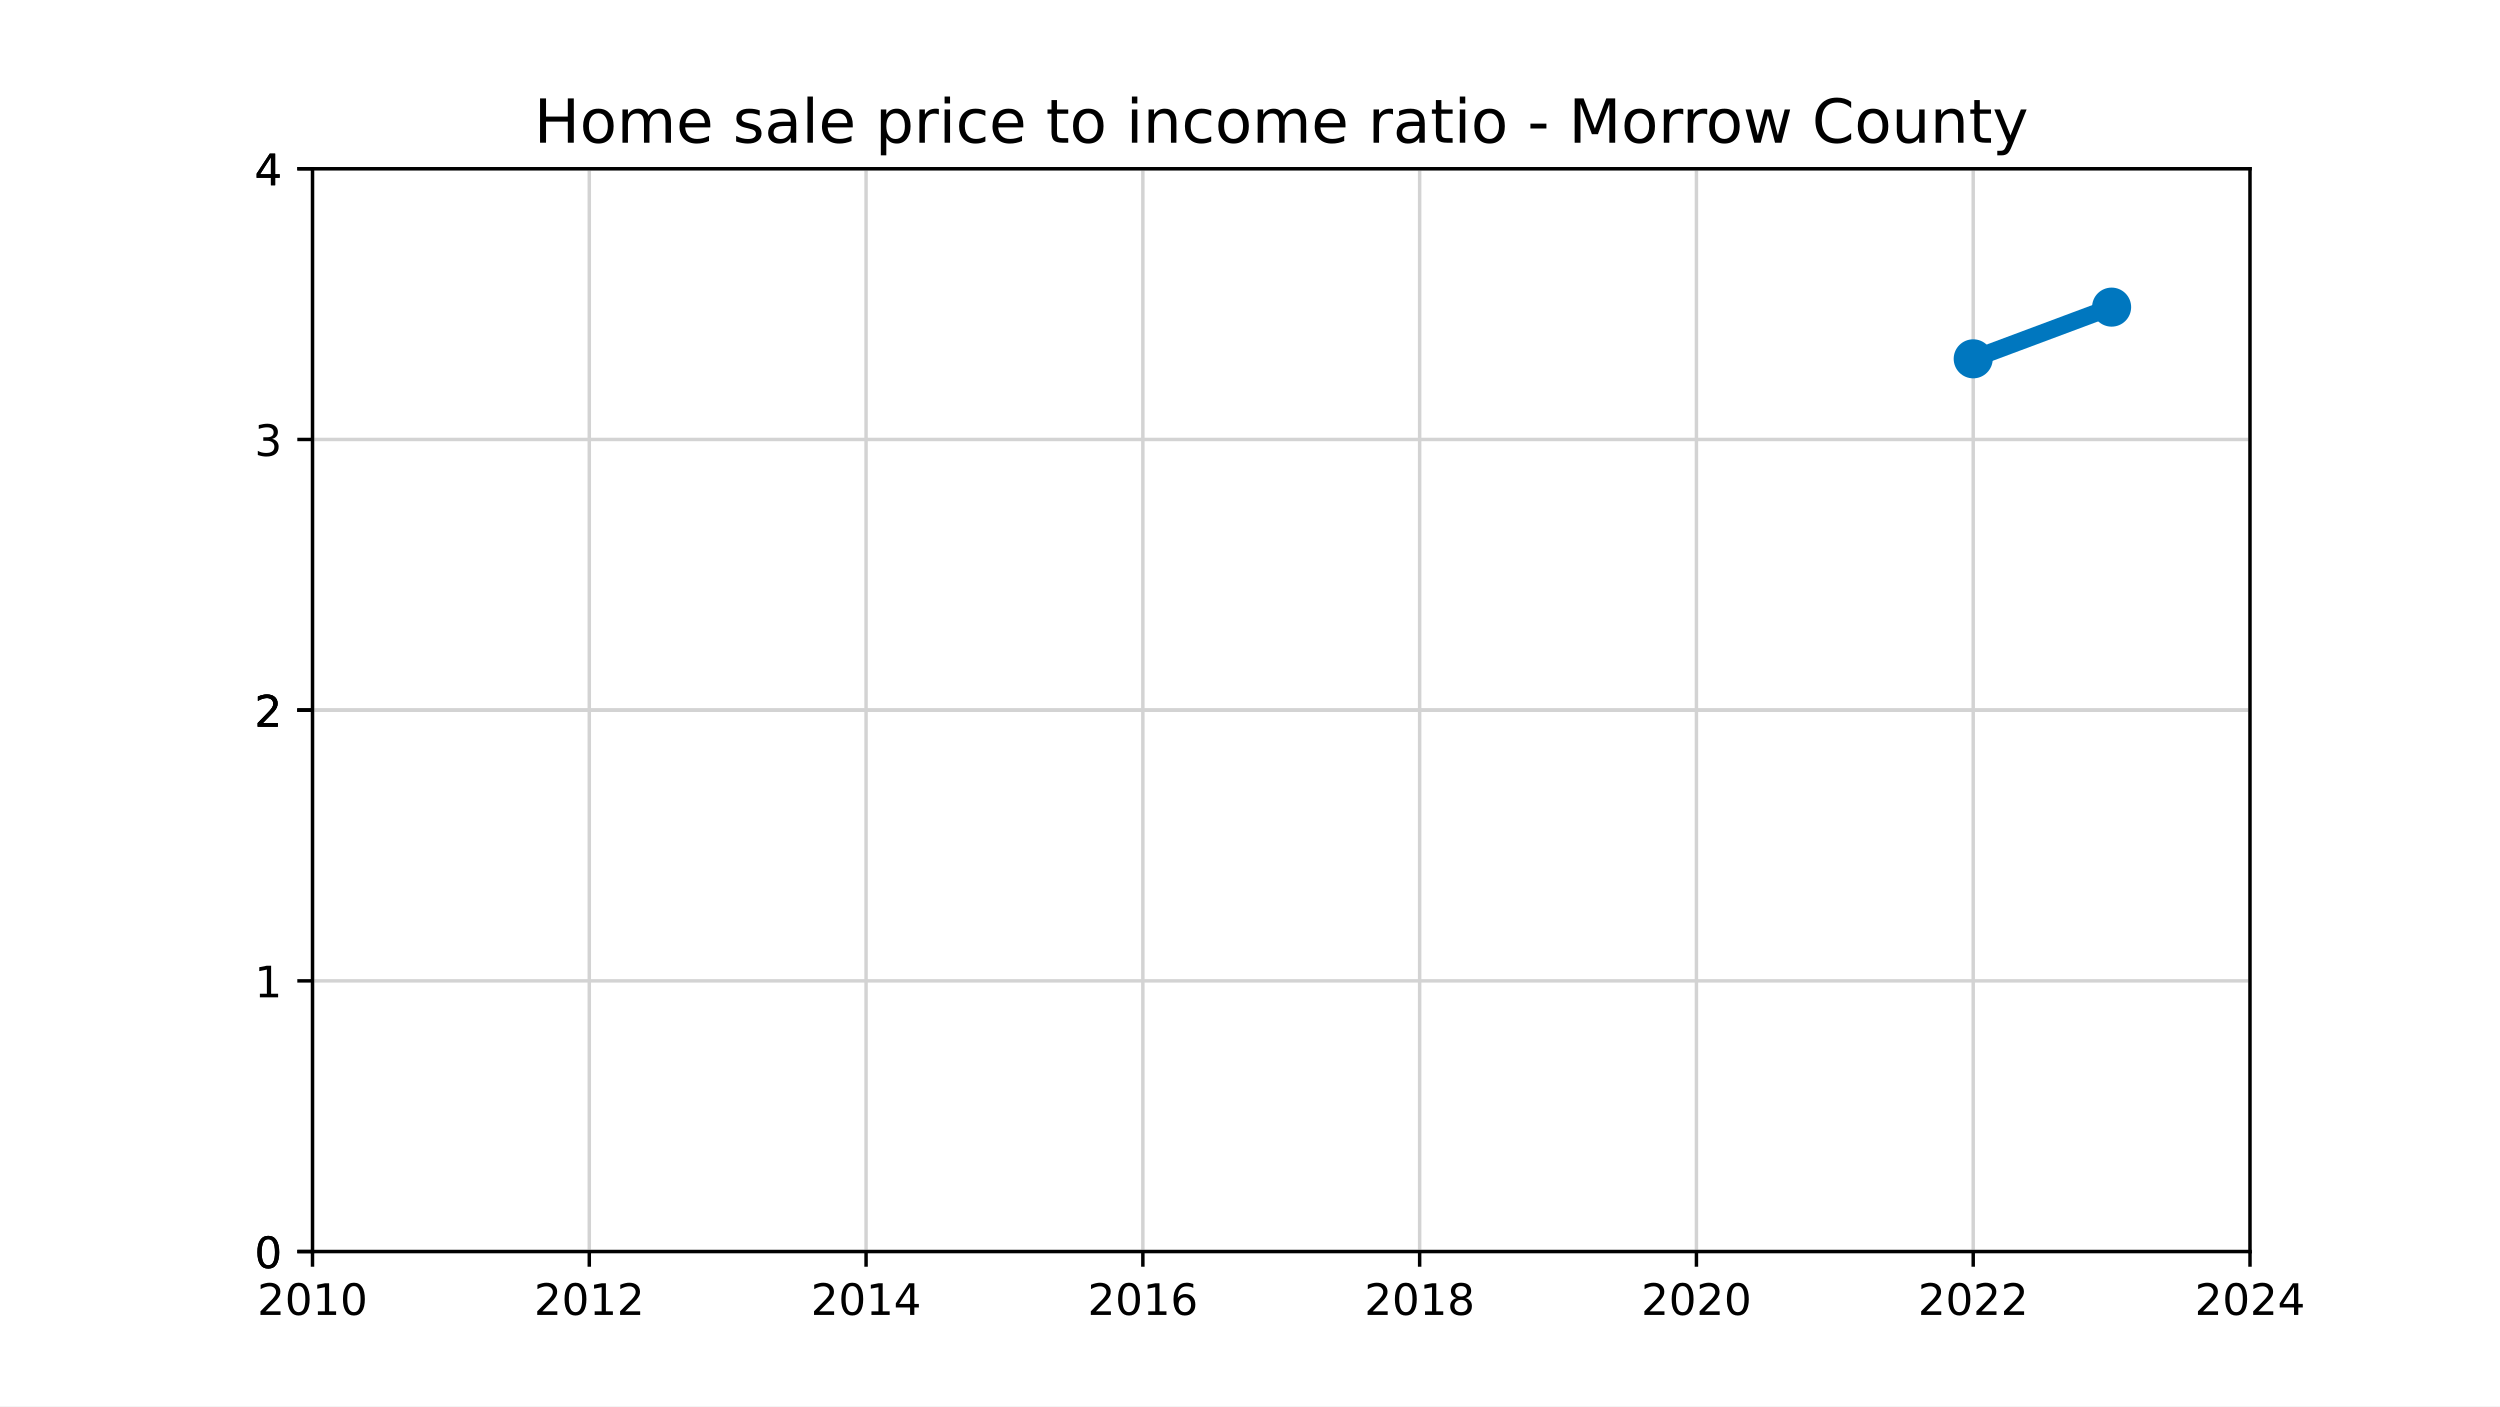
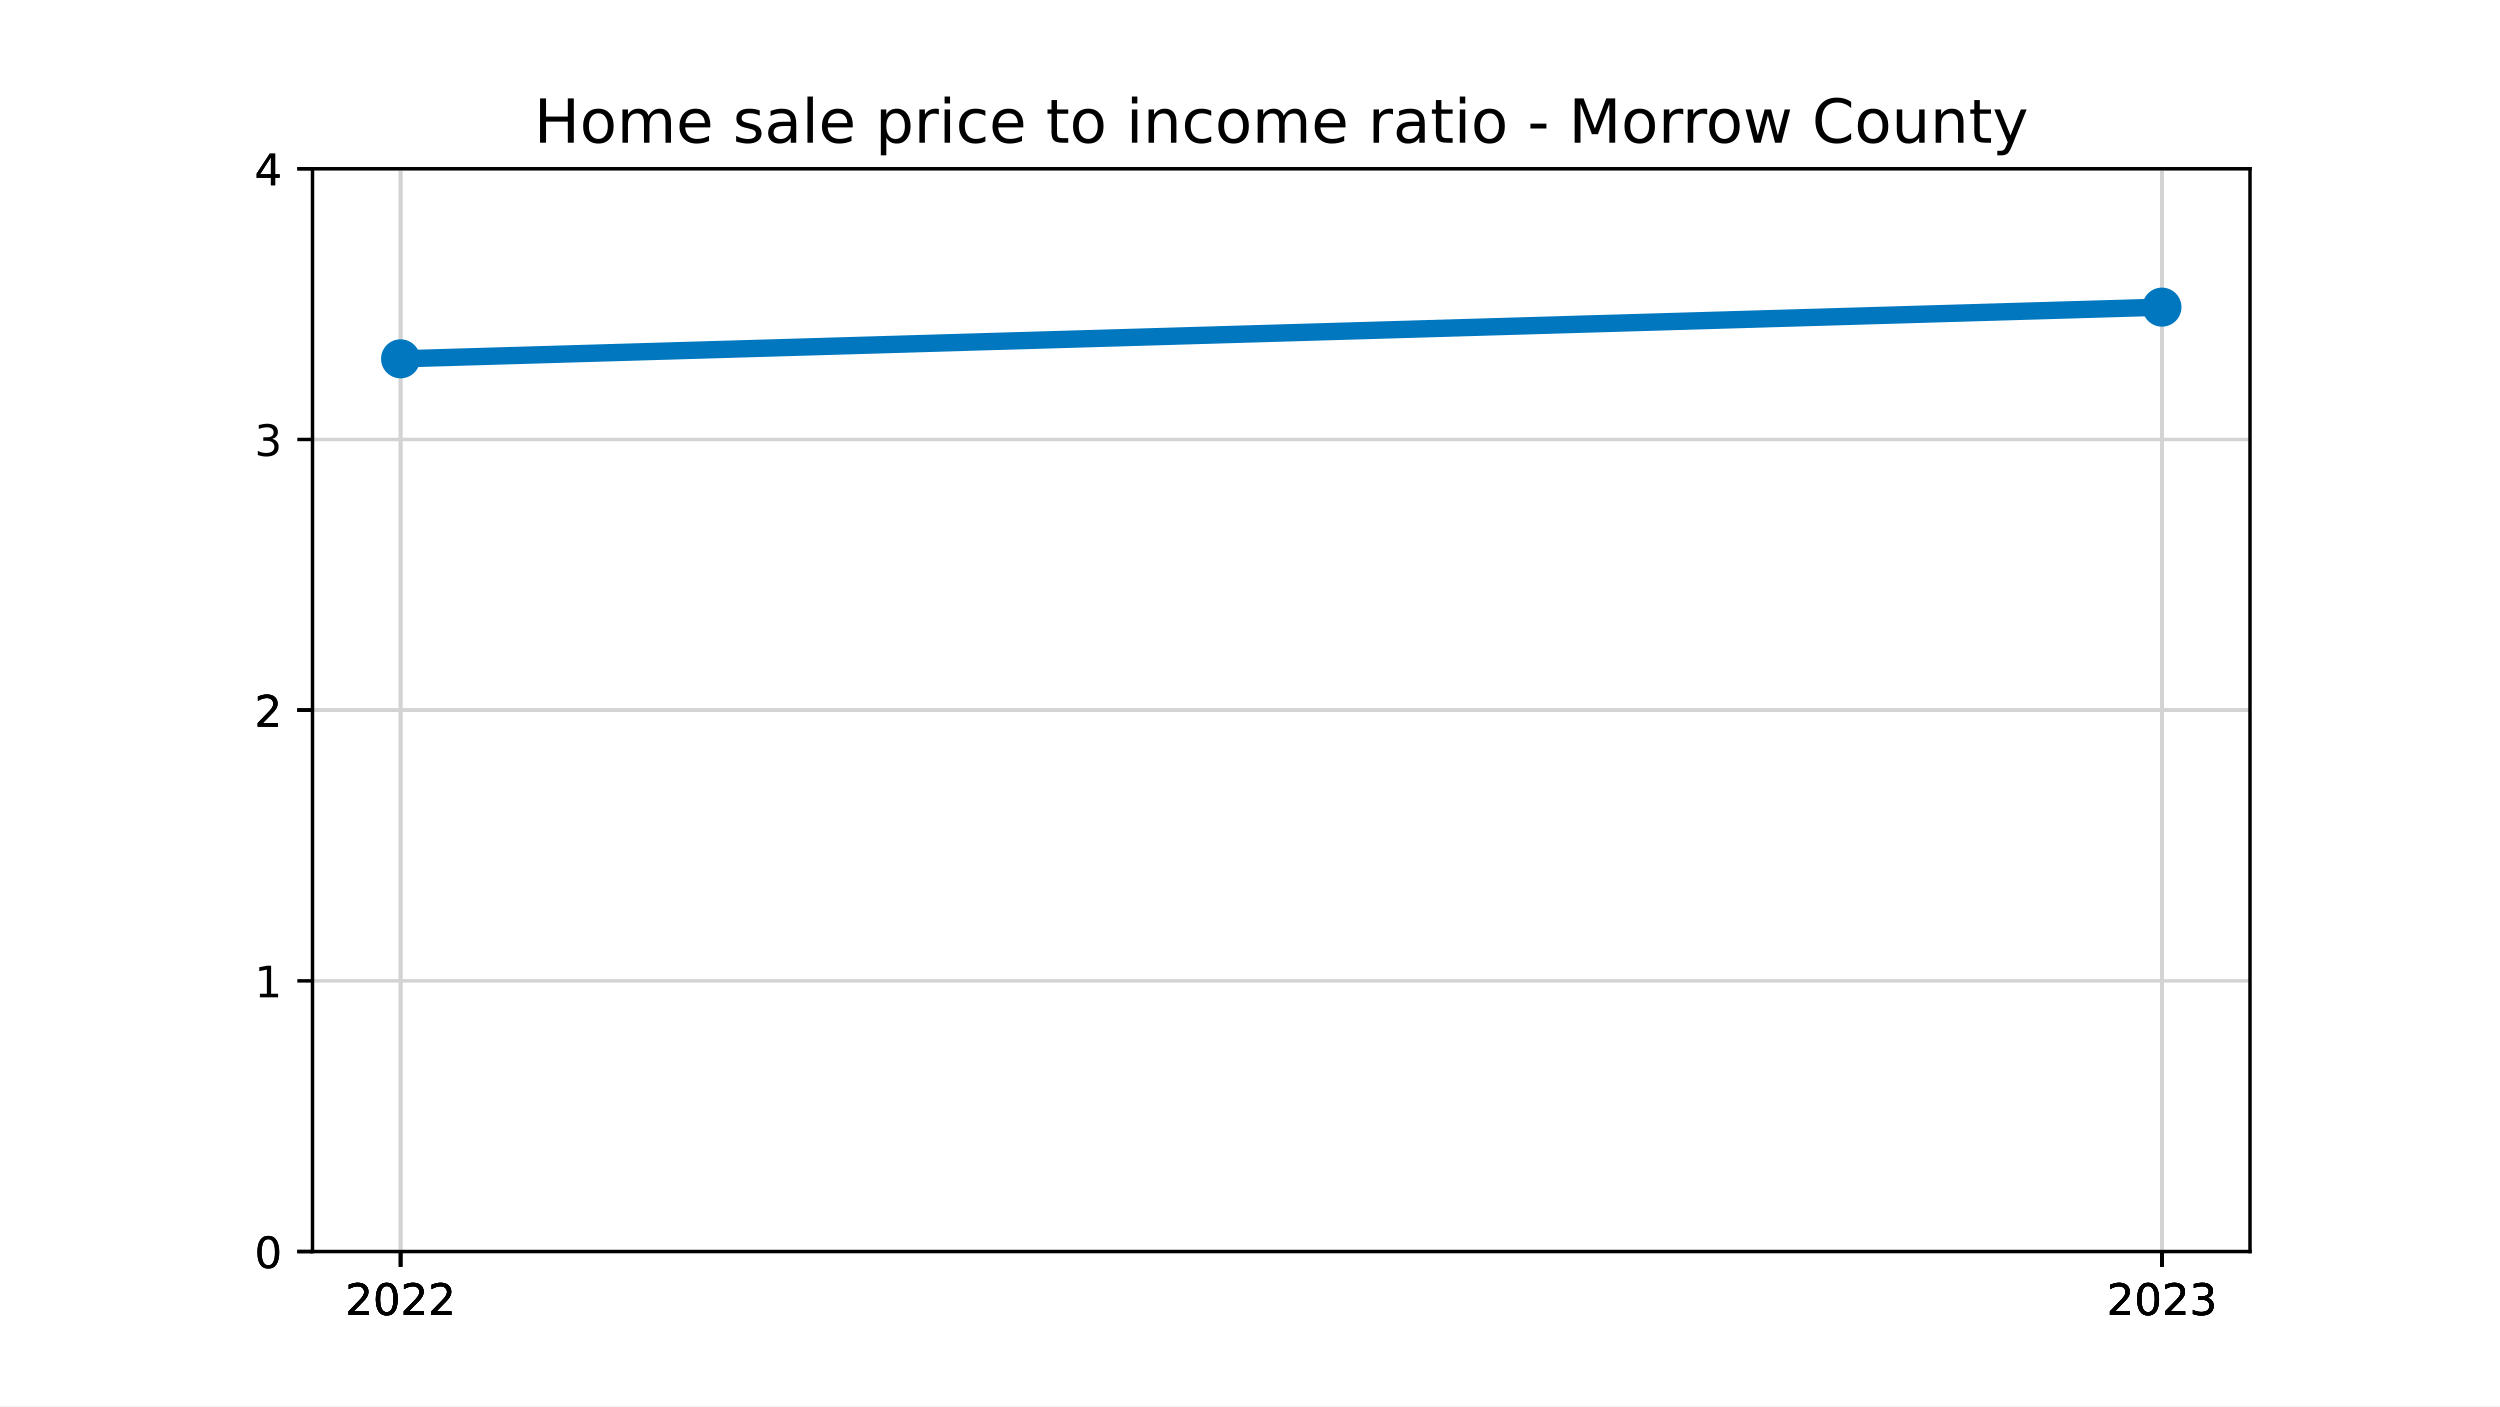
<svg xmlns="http://www.w3.org/2000/svg" xmlns:xlink="http://www.w3.org/1999/xlink" width="576pt" height="324pt" viewBox="0 0 576 324" version="1.1">
  <defs>
    <style type="text/css">*{stroke-linejoin: round; stroke-linecap: butt}</style>
  </defs>
  <g id="figure_1">
    <g id="patch_1">
      <path d="M 0 324  L 576 324  L 576 0  L 0 0  z " style="fill: #ffffff" />
    </g>
    <g id="axes_1">
      <g id="patch_2">
        <path d="M 72 288.36  L 518.4 288.36  L 518.4 38.88  L 72 38.88  z " style="fill: #ffffff" />
      </g>
      <g id="matplotlib.axis_1">
        <g id="xtick_1">
          <g id="line2d_1">
-             <path d="M 72 288.36  L 72 38.88  " clip-path="url(#pfde6b3dc40)" style="fill: none; stroke: #d3d3d3; stroke-width: 0.8; stroke-linecap: square" />
+             <path d="M 92.291 288.36  L 92.291 38.88  " clip-path="url(#p70e490a9c7)" style="fill: none; stroke: #d3d3d3; stroke-width: 0.8; stroke-linecap: square" />
          </g>
          <g id="line2d_2">
            <defs>
-               <path id="m73522b84c6" d="M 0 0  L 0 3.5  " style="stroke: #000000; stroke-width: 0.8" />
+               <path id="m6958d5661b" d="M 0 0  L 0 3.5  " style="stroke: #000000; stroke-width: 0.8" />
            </defs>
            <g>
-               <use xlink:href="#m73522b84c6" x="72" y="288.36" style="stroke: #000000; stroke-width: 0.8" />
+               <use xlink:href="#m6958d5661b" x="92.291" y="288.36" style="stroke: #000000; stroke-width: 0.8" />
            </g>
          </g>
          <g id="text_1">
-             <g transform="translate(59.275 302.9584) scale(0.1 -0.1)">
+             <g transform="translate(79.56591 302.9584) scale(0.1 -0.1)">
              <defs>
                <path id="DejaVuSans-32" d="M 1228 531  L 3431 531  L 3431 0  L 469 0  L 469 531  Q 828 903 1448 1529  Q 2069 2156 2228 2338  Q 2531 2678 2651 2914  Q 2772 3150 2772 3378  Q 2772 3750 2511 3984  Q 2250 4219 1831 4219  Q 1534 4219 1204 4116  Q 875 4013 500 3803  L 500 4441  Q 881 4594 1212 4672  Q 1544 4750 1819 4750  Q 2544 4750 2975 4387  Q 3406 4025 3406 3419  Q 3406 3131 3298 2873  Q 3191 2616 2906 2266  Q 2828 2175 2409 1742  Q 1991 1309 1228 531  z " transform="scale(0.015625)" />
                <path id="DejaVuSans-30" d="M 2034 4250  Q 1547 4250 1301 3770  Q 1056 3291 1056 2328  Q 1056 1369 1301 889  Q 1547 409 2034 409  Q 2525 409 2770 889  Q 3016 1369 3016 2328  Q 3016 3291 2770 3770  Q 2525 4250 2034 4250  z M 2034 4750  Q 2819 4750 3233 4129  Q 3647 3509 3647 2328  Q 3647 1150 3233 529  Q 2819 -91 2034 -91  Q 1250 -91 836 529  Q 422 1150 422 2328  Q 422 3509 836 4129  Q 1250 4750 2034 4750  z " transform="scale(0.015625)" />
+               </defs>
+               <use xlink:href="#DejaVuSans-32" />
+               <use xlink:href="#DejaVuSans-30" x="63.623" />
+               <use xlink:href="#DejaVuSans-32" x="127.246" />
+               <use xlink:href="#DejaVuSans-32" x="190.869" />
+             </g>
+           </g>
+         </g>
+         <g id="xtick_2">
+           <g id="line2d_3">
+             <path d="M 92.291 288.36  L 92.291 38.88  " clip-path="url(#p70e490a9c7)" style="fill: none; stroke: #d3d3d3; stroke-width: 0.8; stroke-linecap: square" />
+           </g>
+           <g id="line2d_4">
+             <g>
+               <use xlink:href="#m6958d5661b" x="92.291" y="288.36" style="stroke: #000000; stroke-width: 0.8" />
+             </g>
+           </g>
+           <g id="text_2">
+             <g transform="translate(79.56591 302.9584) scale(0.1 -0.1)">
+               <use xlink:href="#DejaVuSans-32" />
+               <use xlink:href="#DejaVuSans-30" x="63.623" />
+               <use xlink:href="#DejaVuSans-32" x="127.246" />
+               <use xlink:href="#DejaVuSans-32" x="190.869" />
+             </g>
+           </g>
+         </g>
+         <g id="xtick_3">
+           <g id="line2d_5">
+             <path d="M 92.291 288.36  L 92.291 38.88  " clip-path="url(#p70e490a9c7)" style="fill: none; stroke: #d3d3d3; stroke-width: 0.8; stroke-linecap: square" />
+           </g>
+           <g id="line2d_6">
+             <g>
+               <use xlink:href="#m6958d5661b" x="92.291" y="288.36" style="stroke: #000000; stroke-width: 0.8" />
+             </g>
+           </g>
+           <g id="text_3">
+             <g transform="translate(79.56591 302.9584) scale(0.1 -0.1)">
+               <use xlink:href="#DejaVuSans-32" />
+               <use xlink:href="#DejaVuSans-30" x="63.623" />
+               <use xlink:href="#DejaVuSans-32" x="127.246" />
+               <use xlink:href="#DejaVuSans-32" x="190.869" />
+             </g>
+           </g>
+         </g>
+         <g id="xtick_4">
+           <g id="line2d_7">
+             <path d="M 92.291 288.36  L 92.291 38.88  " clip-path="url(#p70e490a9c7)" style="fill: none; stroke: #d3d3d3; stroke-width: 0.8; stroke-linecap: square" />
+           </g>
+           <g id="line2d_8">
+             <g>
+               <use xlink:href="#m6958d5661b" x="92.291" y="288.36" style="stroke: #000000; stroke-width: 0.8" />
+             </g>
+           </g>
+           <g id="text_4">
+             <g transform="translate(79.56591 302.9584) scale(0.1 -0.1)">
+               <use xlink:href="#DejaVuSans-32" />
+               <use xlink:href="#DejaVuSans-30" x="63.623" />
+               <use xlink:href="#DejaVuSans-32" x="127.246" />
+               <use xlink:href="#DejaVuSans-32" x="190.869" />
+             </g>
+           </g>
+         </g>
+         <g id="xtick_5">
+           <g id="line2d_9">
+             <path d="M 498.109 288.36  L 498.109 38.88  " clip-path="url(#p70e490a9c7)" style="fill: none; stroke: #d3d3d3; stroke-width: 0.8; stroke-linecap: square" />
+           </g>
+           <g id="line2d_10">
+             <g>
+               <use xlink:href="#m6958d5661b" x="498.109" y="288.36" style="stroke: #000000; stroke-width: 0.8" />
+             </g>
+           </g>
+           <g id="text_5">
+             <g transform="translate(485.3841 302.9584) scale(0.1 -0.1)">
+               <defs>
+                 <path id="DejaVuSans-33" d="M 2597 2516  Q 3050 2419 3304 2112  Q 3559 1806 3559 1356  Q 3559 666 3084 287  Q 2609 -91 1734 -91  Q 1441 -91 1130 -33  Q 819 25 488 141  L 488 750  Q 750 597 1062 519  Q 1375 441 1716 441  Q 2309 441 2620 675  Q 2931 909 2931 1356  Q 2931 1769 2642 2001  Q 2353 2234 1838 2234  L 1294 2234  L 1294 2753  L 1863 2753  Q 2328 2753 2575 2939  Q 2822 3125 2822 3475  Q 2822 3834 2567 4026  Q 2313 4219 1838 4219  Q 1578 4219 1281 4162  Q 984 4106 628 3988  L 628 4550  Q 988 4650 1302 4700  Q 1616 4750 1894 4750  Q 2613 4750 3031 4423  Q 3450 4097 3450 3541  Q 3450 3153 3228 2886  Q 3006 2619 2597 2516  z " transform="scale(0.015625)" />
+               </defs>
+               <use xlink:href="#DejaVuSans-32" />
+               <use xlink:href="#DejaVuSans-30" x="63.623" />
+               <use xlink:href="#DejaVuSans-32" x="127.246" />
+               <use xlink:href="#DejaVuSans-33" x="190.869" />
+             </g>
+           </g>
+         </g>
+         <g id="xtick_6">
+           <g id="line2d_11">
+             <path d="M 498.109 288.36  L 498.109 38.88  " clip-path="url(#p70e490a9c7)" style="fill: none; stroke: #d3d3d3; stroke-width: 0.8; stroke-linecap: square" />
+           </g>
+           <g id="line2d_12">
+             <g>
+               <use xlink:href="#m6958d5661b" x="498.109" y="288.36" style="stroke: #000000; stroke-width: 0.8" />
+             </g>
+           </g>
+           <g id="text_6">
+             <g transform="translate(485.3841 302.9584) scale(0.1 -0.1)">
+               <use xlink:href="#DejaVuSans-32" />
+               <use xlink:href="#DejaVuSans-30" x="63.623" />
+               <use xlink:href="#DejaVuSans-32" x="127.246" />
+               <use xlink:href="#DejaVuSans-33" x="190.869" />
+             </g>
+           </g>
+         </g>
+         <g id="xtick_7">
+           <g id="line2d_13">
+             <path d="M 498.109 288.36  L 498.109 38.88  " clip-path="url(#p70e490a9c7)" style="fill: none; stroke: #d3d3d3; stroke-width: 0.8; stroke-linecap: square" />
+           </g>
+           <g id="line2d_14">
+             <g>
+               <use xlink:href="#m6958d5661b" x="498.109" y="288.36" style="stroke: #000000; stroke-width: 0.8" />
+             </g>
+           </g>
+           <g id="text_7">
+             <g transform="translate(485.3841 302.9584) scale(0.1 -0.1)">
+               <use xlink:href="#DejaVuSans-32" />
+               <use xlink:href="#DejaVuSans-30" x="63.623" />
+               <use xlink:href="#DejaVuSans-32" x="127.246" />
+               <use xlink:href="#DejaVuSans-33" x="190.869" />
+             </g>
+           </g>
+         </g>
+         <g id="xtick_8">
+           <g id="line2d_15">
+             <path d="M 498.109 288.36  L 498.109 38.88  " clip-path="url(#p70e490a9c7)" style="fill: none; stroke: #d3d3d3; stroke-width: 0.8; stroke-linecap: square" />
+           </g>
+           <g id="line2d_16">
+             <g>
+               <use xlink:href="#m6958d5661b" x="498.109" y="288.36" style="stroke: #000000; stroke-width: 0.8" />
+             </g>
+           </g>
+           <g id="text_8">
+             <g transform="translate(485.3841 302.9584) scale(0.1 -0.1)">
+               <use xlink:href="#DejaVuSans-32" />
+               <use xlink:href="#DejaVuSans-30" x="63.623" />
+               <use xlink:href="#DejaVuSans-32" x="127.246" />
+               <use xlink:href="#DejaVuSans-33" x="190.869" />
+             </g>
+           </g>
+         </g>
+       </g>
+       <g id="matplotlib.axis_2">
+         <g id="ytick_1">
+           <g id="line2d_17">
+             <path d="M 72 288.36  L 518.4 288.36  " clip-path="url(#p70e490a9c7)" style="fill: none; stroke: #d3d3d3; stroke-width: 0.8; stroke-linecap: square" />
+           </g>
+           <g id="line2d_18">
+             <defs>
+               <path id="m195779fd6b" d="M 0 0  L -3.5 0  " style="stroke: #000000; stroke-width: 0.8" />
+             </defs>
+             <g>
+               <use xlink:href="#m195779fd6b" x="72" y="288.36" style="stroke: #000000; stroke-width: 0.8" />
+             </g>
+           </g>
+           <g id="text_9">
+             <g transform="translate(58.6375 292.1592) scale(0.1 -0.1)">
+               <use xlink:href="#DejaVuSans-30" />
+             </g>
+           </g>
+         </g>
+         <g id="ytick_2">
+           <g id="line2d_19">
+             <path d="M 72 288.36  L 518.4 288.36  " clip-path="url(#p70e490a9c7)" style="fill: none; stroke: #d3d3d3; stroke-width: 0.8; stroke-linecap: square" />
+           </g>
+           <g id="line2d_20">
+             <g>
+               <use xlink:href="#m195779fd6b" x="72" y="288.36" style="stroke: #000000; stroke-width: 0.8" />
+             </g>
+           </g>
+           <g id="text_10">
+             <g transform="translate(58.6375 292.1592) scale(0.1 -0.1)">
+               <use xlink:href="#DejaVuSans-30" />
+             </g>
+           </g>
+         </g>
+         <g id="ytick_3">
+           <g id="line2d_21">
+             <path d="M 72 225.99  L 518.4 225.99  " clip-path="url(#p70e490a9c7)" style="fill: none; stroke: #d3d3d3; stroke-width: 0.8; stroke-linecap: square" />
+           </g>
+           <g id="line2d_22">
+             <g>
+               <use xlink:href="#m195779fd6b" x="72" y="225.99" style="stroke: #000000; stroke-width: 0.8" />
+             </g>
+           </g>
+           <g id="text_11">
+             <g transform="translate(58.6375 229.7892) scale(0.1 -0.1)">
+               <defs>
                <path id="DejaVuSans-31" d="M 794 531  L 1825 531  L 1825 4091  L 703 3866  L 703 4441  L 1819 4666  L 2450 4666  L 2450 531  L 3481 531  L 3481 0  L 794 0  L 794 531  z " transform="scale(0.015625)" />
              </defs>
-               <use xlink:href="#DejaVuSans-32" />
-               <use xlink:href="#DejaVuSans-30" x="63.623" />
-               <use xlink:href="#DejaVuSans-31" x="127.246" />
-               <use xlink:href="#DejaVuSans-30" x="190.869" />
-             </g>
-           </g>
-         </g>
-         <g id="xtick_2">
-           <g id="line2d_3">
-             <path d="M 135.771 288.36  L 135.771 38.88  " clip-path="url(#pfde6b3dc40)" style="fill: none; stroke: #d3d3d3; stroke-width: 0.8; stroke-linecap: square" />
-           </g>
-           <g id="line2d_4">
-             <g>
-               <use xlink:href="#m73522b84c6" x="135.771" y="288.36" style="stroke: #000000; stroke-width: 0.8" />
-             </g>
-           </g>
-           <g id="text_2">
-             <g transform="translate(123.0464 302.9584) scale(0.1 -0.1)">
-               <use xlink:href="#DejaVuSans-32" />
-               <use xlink:href="#DejaVuSans-30" x="63.623" />
-               <use xlink:href="#DejaVuSans-31" x="127.246" />
-               <use xlink:href="#DejaVuSans-32" x="190.869" />
-             </g>
-           </g>
-         </g>
-         <g id="xtick_3">
-           <g id="line2d_5">
-             <path d="M 199.543 288.36  L 199.543 38.88  " clip-path="url(#pfde6b3dc40)" style="fill: none; stroke: #d3d3d3; stroke-width: 0.8; stroke-linecap: square" />
-           </g>
-           <g id="line2d_6">
-             <g>
-               <use xlink:href="#m73522b84c6" x="199.543" y="288.36" style="stroke: #000000; stroke-width: 0.8" />
-             </g>
-           </g>
-           <g id="text_3">
-             <g transform="translate(186.8179 302.9584) scale(0.1 -0.1)">
+               <use xlink:href="#DejaVuSans-31" />
+             </g>
+           </g>
+         </g>
+         <g id="ytick_4">
+           <g id="line2d_23">
+             <path d="M 72 163.62  L 518.4 163.62  " clip-path="url(#p70e490a9c7)" style="fill: none; stroke: #d3d3d3; stroke-width: 0.8; stroke-linecap: square" />
+           </g>
+           <g id="line2d_24">
+             <g>
+               <use xlink:href="#m195779fd6b" x="72" y="163.62" style="stroke: #000000; stroke-width: 0.8" />
+             </g>
+           </g>
+           <g id="text_12">
+             <g transform="translate(58.6375 167.4192) scale(0.1 -0.1)">
+               <use xlink:href="#DejaVuSans-32" />
+             </g>
+           </g>
+         </g>
+         <g id="ytick_5">
+           <g id="line2d_25">
+             <path d="M 72 163.62  L 518.4 163.62  " clip-path="url(#p70e490a9c7)" style="fill: none; stroke: #d3d3d3; stroke-width: 0.8; stroke-linecap: square" />
+           </g>
+           <g id="line2d_26">
+             <g>
+               <use xlink:href="#m195779fd6b" x="72" y="163.62" style="stroke: #000000; stroke-width: 0.8" />
+             </g>
+           </g>
+           <g id="text_13">
+             <g transform="translate(58.6375 167.4192) scale(0.1 -0.1)">
+               <use xlink:href="#DejaVuSans-32" />
+             </g>
+           </g>
+         </g>
+         <g id="ytick_6">
+           <g id="line2d_27">
+             <path d="M 72 163.62  L 518.4 163.62  " clip-path="url(#p70e490a9c7)" style="fill: none; stroke: #d3d3d3; stroke-width: 0.8; stroke-linecap: square" />
+           </g>
+           <g id="line2d_28">
+             <g>
+               <use xlink:href="#m195779fd6b" x="72" y="163.62" style="stroke: #000000; stroke-width: 0.8" />
+             </g>
+           </g>
+           <g id="text_14">
+             <g transform="translate(58.6375 167.4192) scale(0.1 -0.1)">
+               <use xlink:href="#DejaVuSans-32" />
+             </g>
+           </g>
+         </g>
+         <g id="ytick_7">
+           <g id="line2d_29">
+             <path d="M 72 101.25  L 518.4 101.25  " clip-path="url(#p70e490a9c7)" style="fill: none; stroke: #d3d3d3; stroke-width: 0.8; stroke-linecap: square" />
+           </g>
+           <g id="line2d_30">
+             <g>
+               <use xlink:href="#m195779fd6b" x="72" y="101.25" style="stroke: #000000; stroke-width: 0.8" />
+             </g>
+           </g>
+           <g id="text_15">
+             <g transform="translate(58.6375 105.0492) scale(0.1 -0.1)">
+               <use xlink:href="#DejaVuSans-33" />
+             </g>
+           </g>
+         </g>
+         <g id="ytick_8">
+           <g id="line2d_31">
+             <path d="M 72 38.88  L 518.4 38.88  " clip-path="url(#p70e490a9c7)" style="fill: none; stroke: #d3d3d3; stroke-width: 0.8; stroke-linecap: square" />
+           </g>
+           <g id="line2d_32">
+             <g>
+               <use xlink:href="#m195779fd6b" x="72" y="38.88" style="stroke: #000000; stroke-width: 0.8" />
+             </g>
+           </g>
+           <g id="text_16">
+             <g transform="translate(58.6375 42.67922) scale(0.1 -0.1)">
              <defs>
                <path id="DejaVuSans-34" d="M 2419 4116  L 825 1625  L 2419 1625  L 2419 4116  z M 2253 4666  L 3047 4666  L 3047 1625  L 3713 1625  L 3713 1100  L 3047 1100  L 3047 0  L 2419 0  L 2419 1100  L 313 1100  L 313 1709  L 2253 4666  z " transform="scale(0.015625)" />
              </defs>
-               <use xlink:href="#DejaVuSans-32" />
-               <use xlink:href="#DejaVuSans-30" x="63.623" />
-               <use xlink:href="#DejaVuSans-31" x="127.246" />
-               <use xlink:href="#DejaVuSans-34" x="190.869" />
-             </g>
-           </g>
-         </g>
-         <g id="xtick_4">
-           <g id="line2d_7">
-             <path d="M 263.314 288.36  L 263.314 38.88  " clip-path="url(#pfde6b3dc40)" style="fill: none; stroke: #d3d3d3; stroke-width: 0.8; stroke-linecap: square" />
-           </g>
-           <g id="line2d_8">
-             <g>
-               <use xlink:href="#m73522b84c6" x="263.314" y="288.36" style="stroke: #000000; stroke-width: 0.8" />
-             </g>
-           </g>
-           <g id="text_4">
-             <g transform="translate(250.5893 302.9584) scale(0.1 -0.1)">
-               <defs>
-                 <path id="DejaVuSans-36" d="M 2113 2584  Q 1688 2584 1439 2293  Q 1191 2003 1191 1497  Q 1191 994 1439 701  Q 1688 409 2113 409  Q 2538 409 2786 701  Q 3034 994 3034 1497  Q 3034 2003 2786 2293  Q 2538 2584 2113 2584  z M 3366 4563  L 3366 3988  Q 3128 4100 2886 4159  Q 2644 4219 2406 4219  Q 1781 4219 1451 3797  Q 1122 3375 1075 2522  Q 1259 2794 1537 2939  Q 1816 3084 2150 3084  Q 2853 3084 3261 2657  Q 3669 2231 3669 1497  Q 3669 778 3244 343  Q 2819 -91 2113 -91  Q 1303 -91 875 529  Q 447 1150 447 2328  Q 447 3434 972 4092  Q 1497 4750 2381 4750  Q 2619 4750 2861 4703  Q 3103 4656 3366 4563  z " transform="scale(0.015625)" />
-               </defs>
-               <use xlink:href="#DejaVuSans-32" />
-               <use xlink:href="#DejaVuSans-30" x="63.623" />
-               <use xlink:href="#DejaVuSans-31" x="127.246" />
-               <use xlink:href="#DejaVuSans-36" x="190.869" />
-             </g>
-           </g>
-         </g>
-         <g id="xtick_5">
-           <g id="line2d_9">
-             <path d="M 327.086 288.36  L 327.086 38.88  " clip-path="url(#pfde6b3dc40)" style="fill: none; stroke: #d3d3d3; stroke-width: 0.8; stroke-linecap: square" />
-           </g>
-           <g id="line2d_10">
-             <g>
-               <use xlink:href="#m73522b84c6" x="327.086" y="288.36" style="stroke: #000000; stroke-width: 0.8" />
-             </g>
-           </g>
-           <g id="text_5">
-             <g transform="translate(314.3607 302.9584) scale(0.1 -0.1)">
-               <defs>
-                 <path id="DejaVuSans-38" d="M 2034 2216  Q 1584 2216 1326 1975  Q 1069 1734 1069 1313  Q 1069 891 1326 650  Q 1584 409 2034 409  Q 2484 409 2743 651  Q 3003 894 3003 1313  Q 3003 1734 2745 1975  Q 2488 2216 2034 2216  z M 1403 2484  Q 997 2584 770 2862  Q 544 3141 544 3541  Q 544 4100 942 4425  Q 1341 4750 2034 4750  Q 2731 4750 3128 4425  Q 3525 4100 3525 3541  Q 3525 3141 3298 2862  Q 3072 2584 2669 2484  Q 3125 2378 3379 2068  Q 3634 1759 3634 1313  Q 3634 634 3220 271  Q 2806 -91 2034 -91  Q 1263 -91 848 271  Q 434 634 434 1313  Q 434 1759 690 2068  Q 947 2378 1403 2484  z M 1172 3481  Q 1172 3119 1398 2916  Q 1625 2713 2034 2713  Q 2441 2713 2670 2916  Q 2900 3119 2900 3481  Q 2900 3844 2670 4047  Q 2441 4250 2034 4250  Q 1625 4250 1398 4047  Q 1172 3844 1172 3481  z " transform="scale(0.015625)" />
-               </defs>
-               <use xlink:href="#DejaVuSans-32" />
-               <use xlink:href="#DejaVuSans-30" x="63.623" />
-               <use xlink:href="#DejaVuSans-31" x="127.246" />
-               <use xlink:href="#DejaVuSans-38" x="190.869" />
-             </g>
-           </g>
-         </g>
-         <g id="xtick_6">
-           <g id="line2d_11">
-             <path d="M 390.857 288.36  L 390.857 38.88  " clip-path="url(#pfde6b3dc40)" style="fill: none; stroke: #d3d3d3; stroke-width: 0.8; stroke-linecap: square" />
-           </g>
-           <g id="line2d_12">
-             <g>
-               <use xlink:href="#m73522b84c6" x="390.857" y="288.36" style="stroke: #000000; stroke-width: 0.8" />
-             </g>
-           </g>
-           <g id="text_6">
-             <g transform="translate(378.1321 302.9584) scale(0.1 -0.1)">
-               <use xlink:href="#DejaVuSans-32" />
-               <use xlink:href="#DejaVuSans-30" x="63.623" />
-               <use xlink:href="#DejaVuSans-32" x="127.246" />
-               <use xlink:href="#DejaVuSans-30" x="190.869" />
-             </g>
-           </g>
-         </g>
-         <g id="xtick_7">
-           <g id="line2d_13">
-             <path d="M 454.629 288.36  L 454.629 38.88  " clip-path="url(#pfde6b3dc40)" style="fill: none; stroke: #d3d3d3; stroke-width: 0.8; stroke-linecap: square" />
-           </g>
-           <g id="line2d_14">
-             <g>
-               <use xlink:href="#m73522b84c6" x="454.629" y="288.36" style="stroke: #000000; stroke-width: 0.8" />
-             </g>
-           </g>
-           <g id="text_7">
-             <g transform="translate(441.9036 302.9584) scale(0.1 -0.1)">
-               <use xlink:href="#DejaVuSans-32" />
-               <use xlink:href="#DejaVuSans-30" x="63.623" />
-               <use xlink:href="#DejaVuSans-32" x="127.246" />
-               <use xlink:href="#DejaVuSans-32" x="190.869" />
-             </g>
-           </g>
-         </g>
-         <g id="xtick_8">
-           <g id="line2d_15">
-             <path d="M 518.4 288.36  L 518.4 38.88  " clip-path="url(#pfde6b3dc40)" style="fill: none; stroke: #d3d3d3; stroke-width: 0.8; stroke-linecap: square" />
-           </g>
-           <g id="line2d_16">
-             <g>
-               <use xlink:href="#m73522b84c6" x="518.4" y="288.36" style="stroke: #000000; stroke-width: 0.8" />
-             </g>
-           </g>
-           <g id="text_8">
-             <g transform="translate(505.675 302.9584) scale(0.1 -0.1)">
-               <use xlink:href="#DejaVuSans-32" />
-               <use xlink:href="#DejaVuSans-30" x="63.623" />
-               <use xlink:href="#DejaVuSans-32" x="127.246" />
-               <use xlink:href="#DejaVuSans-34" x="190.869" />
-             </g>
-           </g>
-         </g>
-       </g>
-       <g id="matplotlib.axis_2">
-         <g id="ytick_1">
-           <g id="line2d_17">
-             <path d="M 72 288.36  L 518.4 288.36  " clip-path="url(#pfde6b3dc40)" style="fill: none; stroke: #d3d3d3; stroke-width: 0.8; stroke-linecap: square" />
-           </g>
-           <g id="line2d_18">
-             <defs>
-               <path id="m6bcb6c0809" d="M 0 0  L -3.5 0  " style="stroke: #000000; stroke-width: 0.8" />
-             </defs>
-             <g>
-               <use xlink:href="#m6bcb6c0809" x="72" y="288.36" style="stroke: #000000; stroke-width: 0.8" />
-             </g>
-           </g>
-           <g id="text_9">
-             <g transform="translate(58.6375 292.1592) scale(0.1 -0.1)">
-               <use xlink:href="#DejaVuSans-30" />
-             </g>
-           </g>
-         </g>
-         <g id="ytick_2">
-           <g id="line2d_19">
-             <path d="M 72 288.36  L 518.4 288.36  " clip-path="url(#pfde6b3dc40)" style="fill: none; stroke: #d3d3d3; stroke-width: 0.8; stroke-linecap: square" />
-           </g>
-           <g id="line2d_20">
-             <g>
-               <use xlink:href="#m6bcb6c0809" x="72" y="288.36" style="stroke: #000000; stroke-width: 0.8" />
-             </g>
-           </g>
-           <g id="text_10">
-             <g transform="translate(58.6375 292.1592) scale(0.1 -0.1)">
-               <use xlink:href="#DejaVuSans-30" />
-             </g>
-           </g>
-         </g>
-         <g id="ytick_3">
-           <g id="line2d_21">
-             <path d="M 72 225.99  L 518.4 225.99  " clip-path="url(#pfde6b3dc40)" style="fill: none; stroke: #d3d3d3; stroke-width: 0.8; stroke-linecap: square" />
-           </g>
-           <g id="line2d_22">
-             <g>
-               <use xlink:href="#m6bcb6c0809" x="72" y="225.99" style="stroke: #000000; stroke-width: 0.8" />
-             </g>
-           </g>
-           <g id="text_11">
-             <g transform="translate(58.6375 229.7892) scale(0.1 -0.1)">
-               <use xlink:href="#DejaVuSans-31" />
-             </g>
-           </g>
-         </g>
-         <g id="ytick_4">
-           <g id="line2d_23">
-             <path d="M 72 163.62  L 518.4 163.62  " clip-path="url(#pfde6b3dc40)" style="fill: none; stroke: #d3d3d3; stroke-width: 0.8; stroke-linecap: square" />
-           </g>
-           <g id="line2d_24">
-             <g>
-               <use xlink:href="#m6bcb6c0809" x="72" y="163.62" style="stroke: #000000; stroke-width: 0.8" />
-             </g>
-           </g>
-           <g id="text_12">
-             <g transform="translate(58.6375 167.4192) scale(0.1 -0.1)">
-               <use xlink:href="#DejaVuSans-32" />
-             </g>
-           </g>
-         </g>
-         <g id="ytick_5">
-           <g id="line2d_25">
-             <path d="M 72 163.62  L 518.4 163.62  " clip-path="url(#pfde6b3dc40)" style="fill: none; stroke: #d3d3d3; stroke-width: 0.8; stroke-linecap: square" />
-           </g>
-           <g id="line2d_26">
-             <g>
-               <use xlink:href="#m6bcb6c0809" x="72" y="163.62" style="stroke: #000000; stroke-width: 0.8" />
-             </g>
-           </g>
-           <g id="text_13">
-             <g transform="translate(58.6375 167.4192) scale(0.1 -0.1)">
-               <use xlink:href="#DejaVuSans-32" />
-             </g>
-           </g>
-         </g>
-         <g id="ytick_6">
-           <g id="line2d_27">
-             <path d="M 72 163.62  L 518.4 163.62  " clip-path="url(#pfde6b3dc40)" style="fill: none; stroke: #d3d3d3; stroke-width: 0.8; stroke-linecap: square" />
-           </g>
-           <g id="line2d_28">
-             <g>
-               <use xlink:href="#m6bcb6c0809" x="72" y="163.62" style="stroke: #000000; stroke-width: 0.8" />
-             </g>
-           </g>
-           <g id="text_14">
-             <g transform="translate(58.6375 167.4192) scale(0.1 -0.1)">
-               <use xlink:href="#DejaVuSans-32" />
-             </g>
-           </g>
-         </g>
-         <g id="ytick_7">
-           <g id="line2d_29">
-             <path d="M 72 101.25  L 518.4 101.25  " clip-path="url(#pfde6b3dc40)" style="fill: none; stroke: #d3d3d3; stroke-width: 0.8; stroke-linecap: square" />
-           </g>
-           <g id="line2d_30">
-             <g>
-               <use xlink:href="#m6bcb6c0809" x="72" y="101.25" style="stroke: #000000; stroke-width: 0.8" />
-             </g>
-           </g>
-           <g id="text_15">
-             <g transform="translate(58.6375 105.0492) scale(0.1 -0.1)">
-               <defs>
-                 <path id="DejaVuSans-33" d="M 2597 2516  Q 3050 2419 3304 2112  Q 3559 1806 3559 1356  Q 3559 666 3084 287  Q 2609 -91 1734 -91  Q 1441 -91 1130 -33  Q 819 25 488 141  L 488 750  Q 750 597 1062 519  Q 1375 441 1716 441  Q 2309 441 2620 675  Q 2931 909 2931 1356  Q 2931 1769 2642 2001  Q 2353 2234 1838 2234  L 1294 2234  L 1294 2753  L 1863 2753  Q 2328 2753 2575 2939  Q 2822 3125 2822 3475  Q 2822 3834 2567 4026  Q 2313 4219 1838 4219  Q 1578 4219 1281 4162  Q 984 4106 628 3988  L 628 4550  Q 988 4650 1302 4700  Q 1616 4750 1894 4750  Q 2613 4750 3031 4423  Q 3450 4097 3450 3541  Q 3450 3153 3228 2886  Q 3006 2619 2597 2516  z " transform="scale(0.015625)" />
-               </defs>
-               <use xlink:href="#DejaVuSans-33" />
-             </g>
-           </g>
-         </g>
-         <g id="ytick_8">
-           <g id="line2d_31">
-             <path d="M 72 38.88  L 518.4 38.88  " clip-path="url(#pfde6b3dc40)" style="fill: none; stroke: #d3d3d3; stroke-width: 0.8; stroke-linecap: square" />
-           </g>
-           <g id="line2d_32">
-             <g>
-               <use xlink:href="#m6bcb6c0809" x="72" y="38.88" style="stroke: #000000; stroke-width: 0.8" />
-             </g>
-           </g>
-           <g id="text_16">
-             <g transform="translate(58.6375 42.67922) scale(0.1 -0.1)">
              <use xlink:href="#DejaVuSans-34" />
            </g>
          </g>
        </g>
        <g id="ytick_9">
          <g id="line2d_33">
-             <path d="M 72 38.88  L 518.4 38.88  " clip-path="url(#pfde6b3dc40)" style="fill: none; stroke: #d3d3d3; stroke-width: 0.8; stroke-linecap: square" />
+             <path d="M 72 38.88  L 518.4 38.88  " clip-path="url(#p70e490a9c7)" style="fill: none; stroke: #d3d3d3; stroke-width: 0.8; stroke-linecap: square" />
          </g>
          <g id="line2d_34">
            <g>
-               <use xlink:href="#m6bcb6c0809" x="72" y="38.88" style="stroke: #000000; stroke-width: 0.8" />
+               <use xlink:href="#m195779fd6b" x="72" y="38.88" style="stroke: #000000; stroke-width: 0.8" />
            </g>
          </g>
          <g id="text_17">
            <g transform="translate(58.6375 42.67922) scale(0.1 -0.1)">
              <use xlink:href="#DejaVuSans-34" />
            </g>
          </g>
        </g>
      </g>
      <g id="line2d_35">
-         <path d="M 454.629 82.674  L 486.514 70.762  " clip-path="url(#pfde6b3dc40)" style="fill: none; stroke: #0077bf; stroke-width: 4; stroke-linecap: square" />
+         <path d="M 92.291 82.674  L 498.109 70.762  " clip-path="url(#p70e490a9c7)" style="fill: none; stroke: #0077bf; stroke-width: 4; stroke-linecap: square" />
        <defs>
-           <path id="ma653fd094c" d="M 0 4  C 1.061 4 2.078 3.579 2.828 2.828  C 3.579 2.078 4 1.061 4 0  C 4 -1.061 3.579 -2.078 2.828 -2.828  C 2.078 -3.579 1.061 -4 0 -4  C -1.061 -4 -2.078 -3.579 -2.828 -2.828  C -3.579 -2.078 -4 -1.061 -4 0  C -4 1.061 -3.579 2.078 -2.828 2.828  C -2.078 3.579 -1.061 4 0 4  z " style="stroke: #0077bf" />
+           <path id="m1c1299f793" d="M 0 4  C 1.061 4 2.078 3.579 2.828 2.828  C 3.579 2.078 4 1.061 4 0  C 4 -1.061 3.579 -2.078 2.828 -2.828  C 2.078 -3.579 1.061 -4 0 -4  C -1.061 -4 -2.078 -3.579 -2.828 -2.828  C -3.579 -2.078 -4 -1.061 -4 0  C -4 1.061 -3.579 2.078 -2.828 2.828  C -2.078 3.579 -1.061 4 0 4  z " style="stroke: #0077bf" />
        </defs>
-         <g clip-path="url(#pfde6b3dc40)">
-           <use xlink:href="#ma653fd094c" x="454.629" y="82.674" style="fill: #0077bf; stroke: #0077bf" />
-           <use xlink:href="#ma653fd094c" x="486.514" y="70.762" style="fill: #0077bf; stroke: #0077bf" />
+         <g clip-path="url(#p70e490a9c7)">
+           <use xlink:href="#m1c1299f793" x="92.291" y="82.674" style="fill: #0077bf; stroke: #0077bf" />
+           <use xlink:href="#m1c1299f793" x="498.109" y="70.762" style="fill: #0077bf; stroke: #0077bf" />
        </g>
      </g>
      <g id="patch_3">
        <path d="M 72 288.36  L 72 38.88  " style="fill: none; stroke: #000000; stroke-width: 0.8; stroke-linejoin: miter; stroke-linecap: square" />
      </g>
      <g id="patch_4">
        <path d="M 518.4 288.36  L 518.4 38.88  " style="fill: none; stroke: #000000; stroke-width: 0.8; stroke-linejoin: miter; stroke-linecap: square" />
      </g>
      <g id="patch_5">
        <path d="M 72 288.36  L 518.4 288.36  " style="fill: none; stroke: #000000; stroke-width: 0.8; stroke-linejoin: miter; stroke-linecap: square" />
      </g>
      <g id="patch_6">
        <path d="M 72 38.88  L 518.4 38.88  " style="fill: none; stroke: #000000; stroke-width: 0.8; stroke-linejoin: miter; stroke-linecap: square" />
      </g>
      <g id="text_18">
        <g transform="translate(123.0514 32.88) scale(0.14 -0.14)">
          <defs>
            <path id="DejaVuSans-48" d="M 628 4666  L 1259 4666  L 1259 2753  L 3553 2753  L 3553 4666  L 4184 4666  L 4184 0  L 3553 0  L 3553 2222  L 1259 2222  L 1259 0  L 628 0  L 628 4666  z " transform="scale(0.015625)" />
            <path id="DejaVuSans-6f" d="M 1959 3097  Q 1497 3097 1228 2736  Q 959 2375 959 1747  Q 959 1119 1226 758  Q 1494 397 1959 397  Q 2419 397 2687 759  Q 2956 1122 2956 1747  Q 2956 2369 2687 2733  Q 2419 3097 1959 3097  z M 1959 3584  Q 2709 3584 3137 3096  Q 3566 2609 3566 1747  Q 3566 888 3137 398  Q 2709 -91 1959 -91  Q 1206 -91 779 398  Q 353 888 353 1747  Q 353 2609 779 3096  Q 1206 3584 1959 3584  z " transform="scale(0.015625)" />
            <path id="DejaVuSans-6d" d="M 3328 2828  Q 3544 3216 3844 3400  Q 4144 3584 4550 3584  Q 5097 3584 5394 3201  Q 5691 2819 5691 2113  L 5691 0  L 5113 0  L 5113 2094  Q 5113 2597 4934 2840  Q 4756 3084 4391 3084  Q 3944 3084 3684 2787  Q 3425 2491 3425 1978  L 3425 0  L 2847 0  L 2847 2094  Q 2847 2600 2669 2842  Q 2491 3084 2119 3084  Q 1678 3084 1418 2786  Q 1159 2488 1159 1978  L 1159 0  L 581 0  L 581 3500  L 1159 3500  L 1159 2956  Q 1356 3278 1631 3431  Q 1906 3584 2284 3584  Q 2666 3584 2933 3390  Q 3200 3197 3328 2828  z " transform="scale(0.015625)" />
            <path id="DejaVuSans-65" d="M 3597 1894  L 3597 1613  L 953 1613  Q 991 1019 1311 708  Q 1631 397 2203 397  Q 2534 397 2845 478  Q 3156 559 3463 722  L 3463 178  Q 3153 47 2828 -22  Q 2503 -91 2169 -91  Q 1331 -91 842 396  Q 353 884 353 1716  Q 353 2575 817 3079  Q 1281 3584 2069 3584  Q 2775 3584 3186 3129  Q 3597 2675 3597 1894  z M 3022 2063  Q 3016 2534 2758 2815  Q 2500 3097 2075 3097  Q 1594 3097 1305 2825  Q 1016 2553 972 2059  L 3022 2063  z " transform="scale(0.015625)" />
            <path id="DejaVuSans-20" transform="scale(0.015625)" />
            <path id="DejaVuSans-73" d="M 2834 3397  L 2834 2853  Q 2591 2978 2328 3040  Q 2066 3103 1784 3103  Q 1356 3103 1142 2972  Q 928 2841 928 2578  Q 928 2378 1081 2264  Q 1234 2150 1697 2047  L 1894 2003  Q 2506 1872 2764 1633  Q 3022 1394 3022 966  Q 3022 478 2636 193  Q 2250 -91 1575 -91  Q 1294 -91 989 -36  Q 684 19 347 128  L 347 722  Q 666 556 975 473  Q 1284 391 1588 391  Q 1994 391 2212 530  Q 2431 669 2431 922  Q 2431 1156 2273 1281  Q 2116 1406 1581 1522  L 1381 1569  Q 847 1681 609 1914  Q 372 2147 372 2553  Q 372 3047 722 3315  Q 1072 3584 1716 3584  Q 2034 3584 2315 3537  Q 2597 3491 2834 3397  z " transform="scale(0.015625)" />
            <path id="DejaVuSans-61" d="M 2194 1759  Q 1497 1759 1228 1600  Q 959 1441 959 1056  Q 959 750 1161 570  Q 1363 391 1709 391  Q 2188 391 2477 730  Q 2766 1069 2766 1631  L 2766 1759  L 2194 1759  z M 3341 1997  L 3341 0  L 2766 0  L 2766 531  Q 2569 213 2275 61  Q 1981 -91 1556 -91  Q 1019 -91 701 211  Q 384 513 384 1019  Q 384 1609 779 1909  Q 1175 2209 1959 2209  L 2766 2209  L 2766 2266  Q 2766 2663 2505 2880  Q 2244 3097 1772 3097  Q 1472 3097 1187 3025  Q 903 2953 641 2809  L 641 3341  Q 956 3463 1253 3523  Q 1550 3584 1831 3584  Q 2591 3584 2966 3190  Q 3341 2797 3341 1997  z " transform="scale(0.015625)" />
            <path id="DejaVuSans-6c" d="M 603 4863  L 1178 4863  L 1178 0  L 603 0  L 603 4863  z " transform="scale(0.015625)" />
            <path id="DejaVuSans-70" d="M 1159 525  L 1159 -1331  L 581 -1331  L 581 3500  L 1159 3500  L 1159 2969  Q 1341 3281 1617 3432  Q 1894 3584 2278 3584  Q 2916 3584 3314 3078  Q 3713 2572 3713 1747  Q 3713 922 3314 415  Q 2916 -91 2278 -91  Q 1894 -91 1617 61  Q 1341 213 1159 525  z M 3116 1747  Q 3116 2381 2855 2742  Q 2594 3103 2138 3103  Q 1681 3103 1420 2742  Q 1159 2381 1159 1747  Q 1159 1113 1420 752  Q 1681 391 2138 391  Q 2594 391 2855 752  Q 3116 1113 3116 1747  z " transform="scale(0.015625)" />
            <path id="DejaVuSans-72" d="M 2631 2963  Q 2534 3019 2420 3045  Q 2306 3072 2169 3072  Q 1681 3072 1420 2755  Q 1159 2438 1159 1844  L 1159 0  L 581 0  L 581 3500  L 1159 3500  L 1159 2956  Q 1341 3275 1631 3429  Q 1922 3584 2338 3584  Q 2397 3584 2469 3576  Q 2541 3569 2628 3553  L 2631 2963  z " transform="scale(0.015625)" />
            <path id="DejaVuSans-69" d="M 603 3500  L 1178 3500  L 1178 0  L 603 0  L 603 3500  z M 603 4863  L 1178 4863  L 1178 4134  L 603 4134  L 603 4863  z " transform="scale(0.015625)" />
            <path id="DejaVuSans-63" d="M 3122 3366  L 3122 2828  Q 2878 2963 2633 3030  Q 2388 3097 2138 3097  Q 1578 3097 1268 2742  Q 959 2388 959 1747  Q 959 1106 1268 751  Q 1578 397 2138 397  Q 2388 397 2633 464  Q 2878 531 3122 666  L 3122 134  Q 2881 22 2623 -34  Q 2366 -91 2075 -91  Q 1284 -91 818 406  Q 353 903 353 1747  Q 353 2603 823 3093  Q 1294 3584 2113 3584  Q 2378 3584 2631 3529  Q 2884 3475 3122 3366  z " transform="scale(0.015625)" />
            <path id="DejaVuSans-74" d="M 1172 4494  L 1172 3500  L 2356 3500  L 2356 3053  L 1172 3053  L 1172 1153  Q 1172 725 1289 603  Q 1406 481 1766 481  L 2356 481  L 2356 0  L 1766 0  Q 1100 0 847 248  Q 594 497 594 1153  L 594 3053  L 172 3053  L 172 3500  L 594 3500  L 594 4494  L 1172 4494  z " transform="scale(0.015625)" />
            <path id="DejaVuSans-6e" d="M 3513 2113  L 3513 0  L 2938 0  L 2938 2094  Q 2938 2591 2744 2837  Q 2550 3084 2163 3084  Q 1697 3084 1428 2787  Q 1159 2491 1159 1978  L 1159 0  L 581 0  L 581 3500  L 1159 3500  L 1159 2956  Q 1366 3272 1645 3428  Q 1925 3584 2291 3584  Q 2894 3584 3203 3211  Q 3513 2838 3513 2113  z " transform="scale(0.015625)" />
            <path id="DejaVuSans-2d" d="M 313 2009  L 1997 2009  L 1997 1497  L 313 1497  L 313 2009  z " transform="scale(0.015625)" />
            <path id="DejaVuSans-4d" d="M 628 4666  L 1569 4666  L 2759 1491  L 3956 4666  L 4897 4666  L 4897 0  L 4281 0  L 4281 4097  L 3078 897  L 2444 897  L 1241 4097  L 1241 0  L 628 0  L 628 4666  z " transform="scale(0.015625)" />
            <path id="DejaVuSans-77" d="M 269 3500  L 844 3500  L 1563 769  L 2278 3500  L 2956 3500  L 3675 769  L 4391 3500  L 4966 3500  L 4050 0  L 3372 0  L 2619 2869  L 1863 0  L 1184 0  L 269 3500  z " transform="scale(0.015625)" />
            <path id="DejaVuSans-43" d="M 4122 4306  L 4122 3641  Q 3803 3938 3442 4084  Q 3081 4231 2675 4231  Q 1875 4231 1450 3742  Q 1025 3253 1025 2328  Q 1025 1406 1450 917  Q 1875 428 2675 428  Q 3081 428 3442 575  Q 3803 722 4122 1019  L 4122 359  Q 3791 134 3420 21  Q 3050 -91 2638 -91  Q 1578 -91 968 557  Q 359 1206 359 2328  Q 359 3453 968 4101  Q 1578 4750 2638 4750  Q 3056 4750 3426 4639  Q 3797 4528 4122 4306  z " transform="scale(0.015625)" />
            <path id="DejaVuSans-75" d="M 544 1381  L 544 3500  L 1119 3500  L 1119 1403  Q 1119 906 1312 657  Q 1506 409 1894 409  Q 2359 409 2629 706  Q 2900 1003 2900 1516  L 2900 3500  L 3475 3500  L 3475 0  L 2900 0  L 2900 538  Q 2691 219 2414 64  Q 2138 -91 1772 -91  Q 1169 -91 856 284  Q 544 659 544 1381  z M 1991 3584  L 1991 3584  z " transform="scale(0.015625)" />
            <path id="DejaVuSans-79" d="M 2059 -325  Q 1816 -950 1584 -1140  Q 1353 -1331 966 -1331  L 506 -1331  L 506 -850  L 844 -850  Q 1081 -850 1212 -737  Q 1344 -625 1503 -206  L 1606 56  L 191 3500  L 800 3500  L 1894 763  L 2988 3500  L 3597 3500  L 2059 -325  z " transform="scale(0.015625)" />
          </defs>
          <use xlink:href="#DejaVuSans-48" />
          <use xlink:href="#DejaVuSans-6f" x="75.195" />
          <use xlink:href="#DejaVuSans-6d" x="136.377" />
          <use xlink:href="#DejaVuSans-65" x="233.789" />
          <use xlink:href="#DejaVuSans-20" x="295.312" />
          <use xlink:href="#DejaVuSans-73" x="327.1" />
          <use xlink:href="#DejaVuSans-61" x="379.199" />
          <use xlink:href="#DejaVuSans-6c" x="440.479" />
          <use xlink:href="#DejaVuSans-65" x="468.262" />
          <use xlink:href="#DejaVuSans-20" x="529.785" />
          <use xlink:href="#DejaVuSans-70" x="561.572" />
          <use xlink:href="#DejaVuSans-72" x="625.049" />
          <use xlink:href="#DejaVuSans-69" x="666.162" />
          <use xlink:href="#DejaVuSans-63" x="693.945" />
          <use xlink:href="#DejaVuSans-65" x="748.926" />
          <use xlink:href="#DejaVuSans-20" x="810.449" />
          <use xlink:href="#DejaVuSans-74" x="842.236" />
          <use xlink:href="#DejaVuSans-6f" x="881.445" />
          <use xlink:href="#DejaVuSans-20" x="942.627" />
          <use xlink:href="#DejaVuSans-69" x="974.414" />
          <use xlink:href="#DejaVuSans-6e" x="1002.197" />
          <use xlink:href="#DejaVuSans-63" x="1065.576" />
          <use xlink:href="#DejaVuSans-6f" x="1120.557" />
          <use xlink:href="#DejaVuSans-6d" x="1181.738" />
          <use xlink:href="#DejaVuSans-65" x="1279.15" />
          <use xlink:href="#DejaVuSans-20" x="1340.674" />
          <use xlink:href="#DejaVuSans-72" x="1372.461" />
          <use xlink:href="#DejaVuSans-61" x="1413.574" />
          <use xlink:href="#DejaVuSans-74" x="1474.854" />
          <use xlink:href="#DejaVuSans-69" x="1514.062" />
          <use xlink:href="#DejaVuSans-6f" x="1541.846" />
          <use xlink:href="#DejaVuSans-20" x="1603.027" />
          <use xlink:href="#DejaVuSans-2d" x="1634.814" />
          <use xlink:href="#DejaVuSans-20" x="1670.898" />
          <use xlink:href="#DejaVuSans-4d" x="1702.686" />
          <use xlink:href="#DejaVuSans-6f" x="1788.965" />
          <use xlink:href="#DejaVuSans-72" x="1850.146" />
          <use xlink:href="#DejaVuSans-72" x="1889.51" />
          <use xlink:href="#DejaVuSans-6f" x="1928.373" />
          <use xlink:href="#DejaVuSans-77" x="1989.555" />
          <use xlink:href="#DejaVuSans-20" x="2071.342" />
          <use xlink:href="#DejaVuSans-43" x="2103.129" />
          <use xlink:href="#DejaVuSans-6f" x="2172.953" />
          <use xlink:href="#DejaVuSans-75" x="2234.135" />
          <use xlink:href="#DejaVuSans-6e" x="2297.514" />
          <use xlink:href="#DejaVuSans-74" x="2360.893" />
          <use xlink:href="#DejaVuSans-79" x="2400.102" />
        </g>
      </g>
    </g>
  </g>
  <defs>
-     <clipPath id="pfde6b3dc40">
+     <clipPath id="p70e490a9c7">
      <rect x="72" y="38.88" width="446.4" height="249.48" />
    </clipPath>
  </defs>
</svg>
